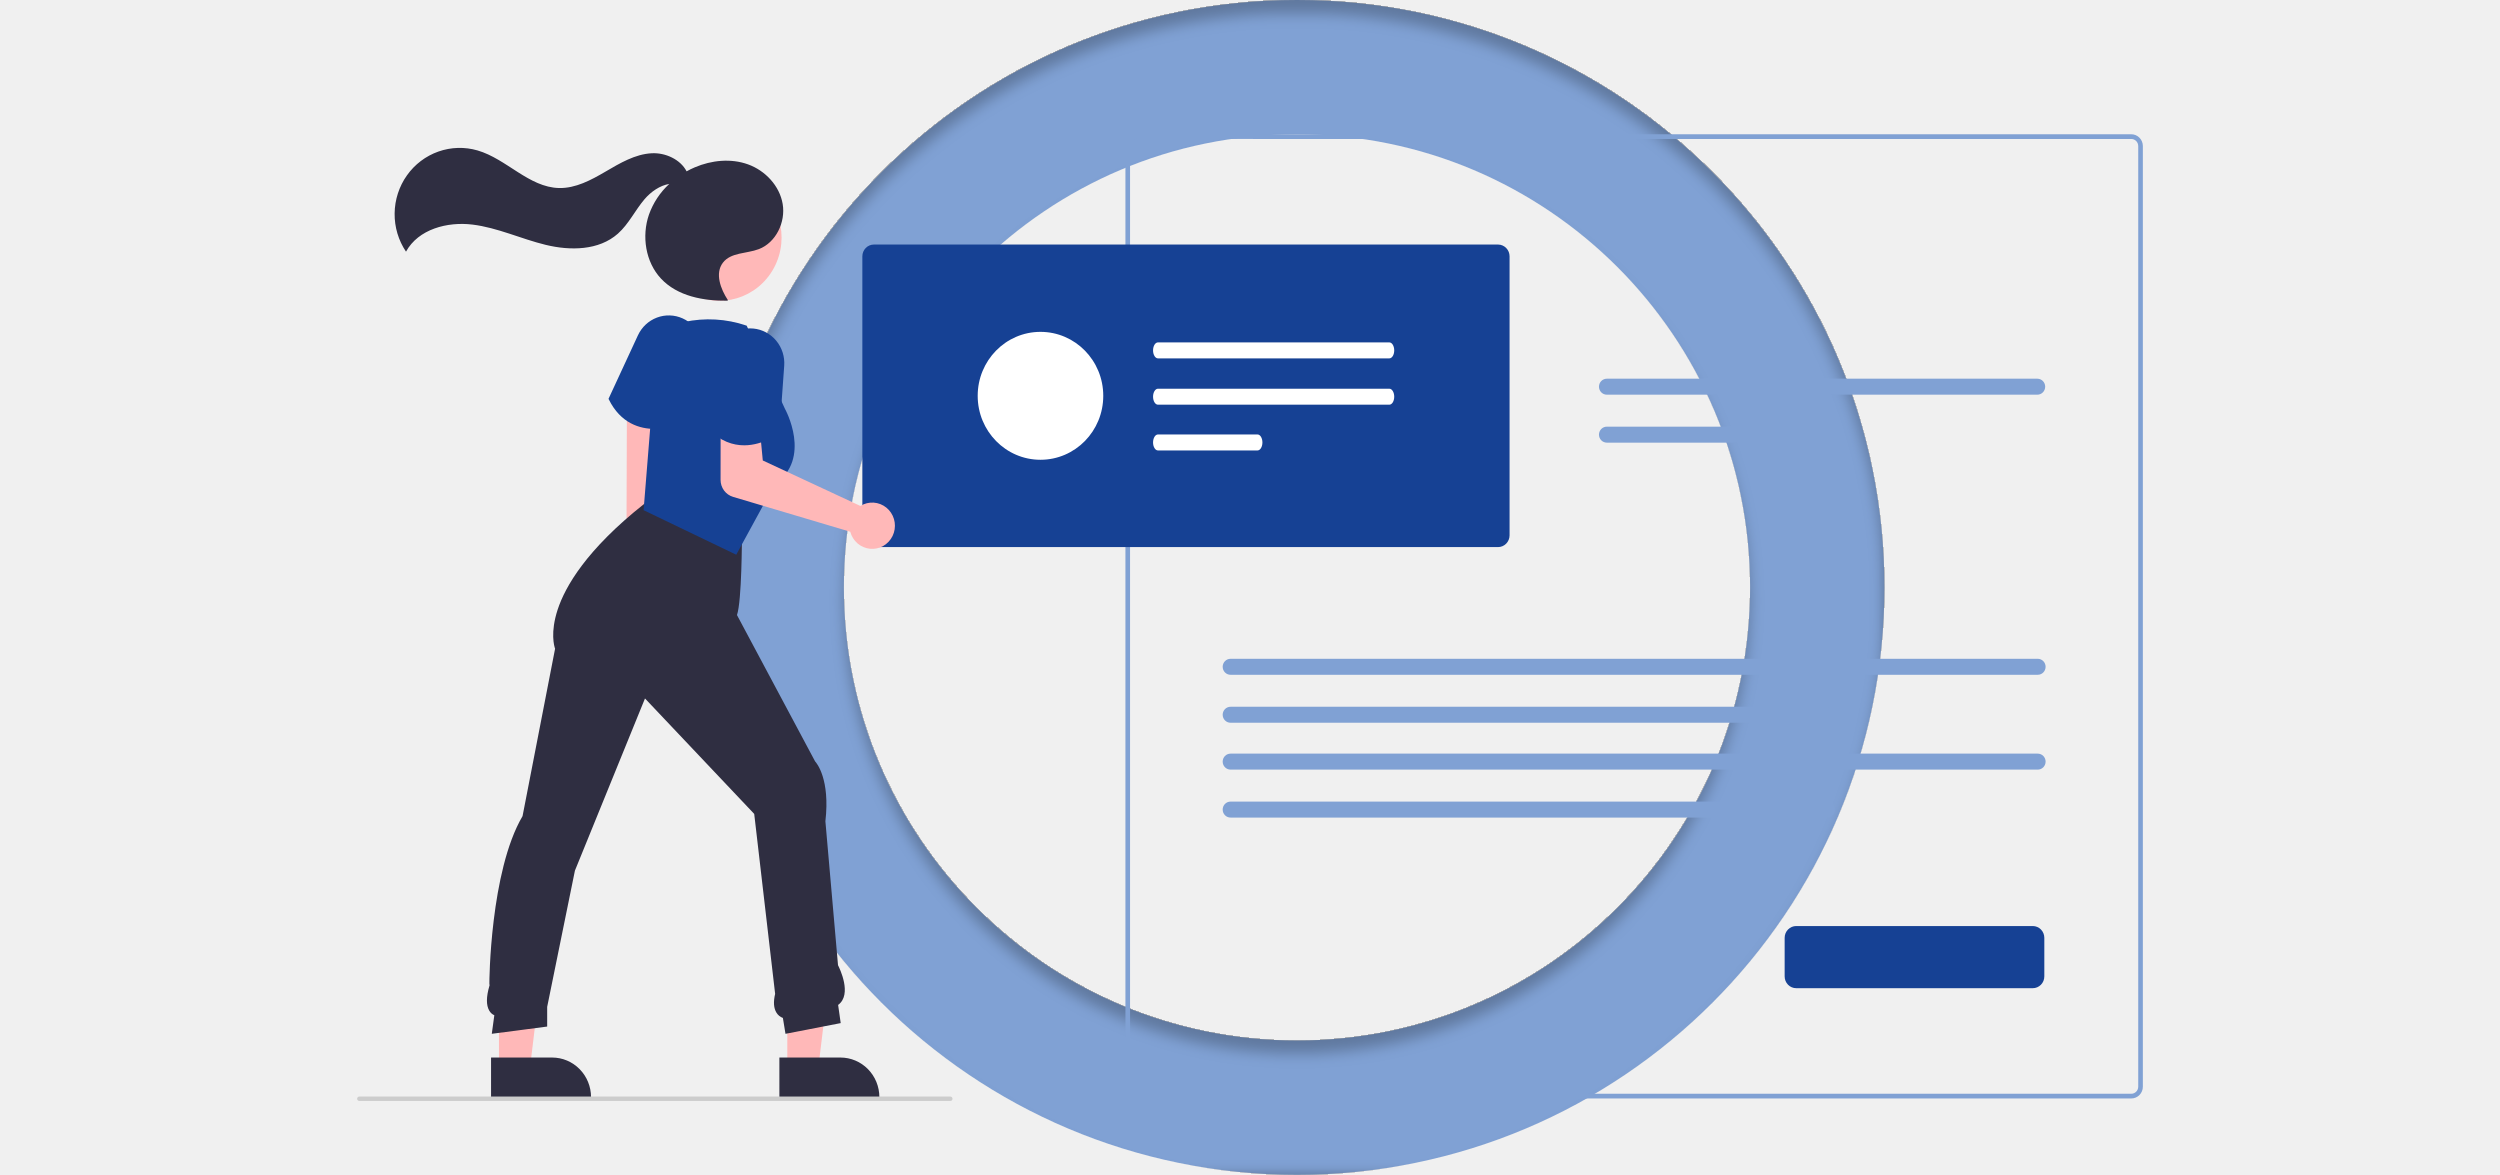
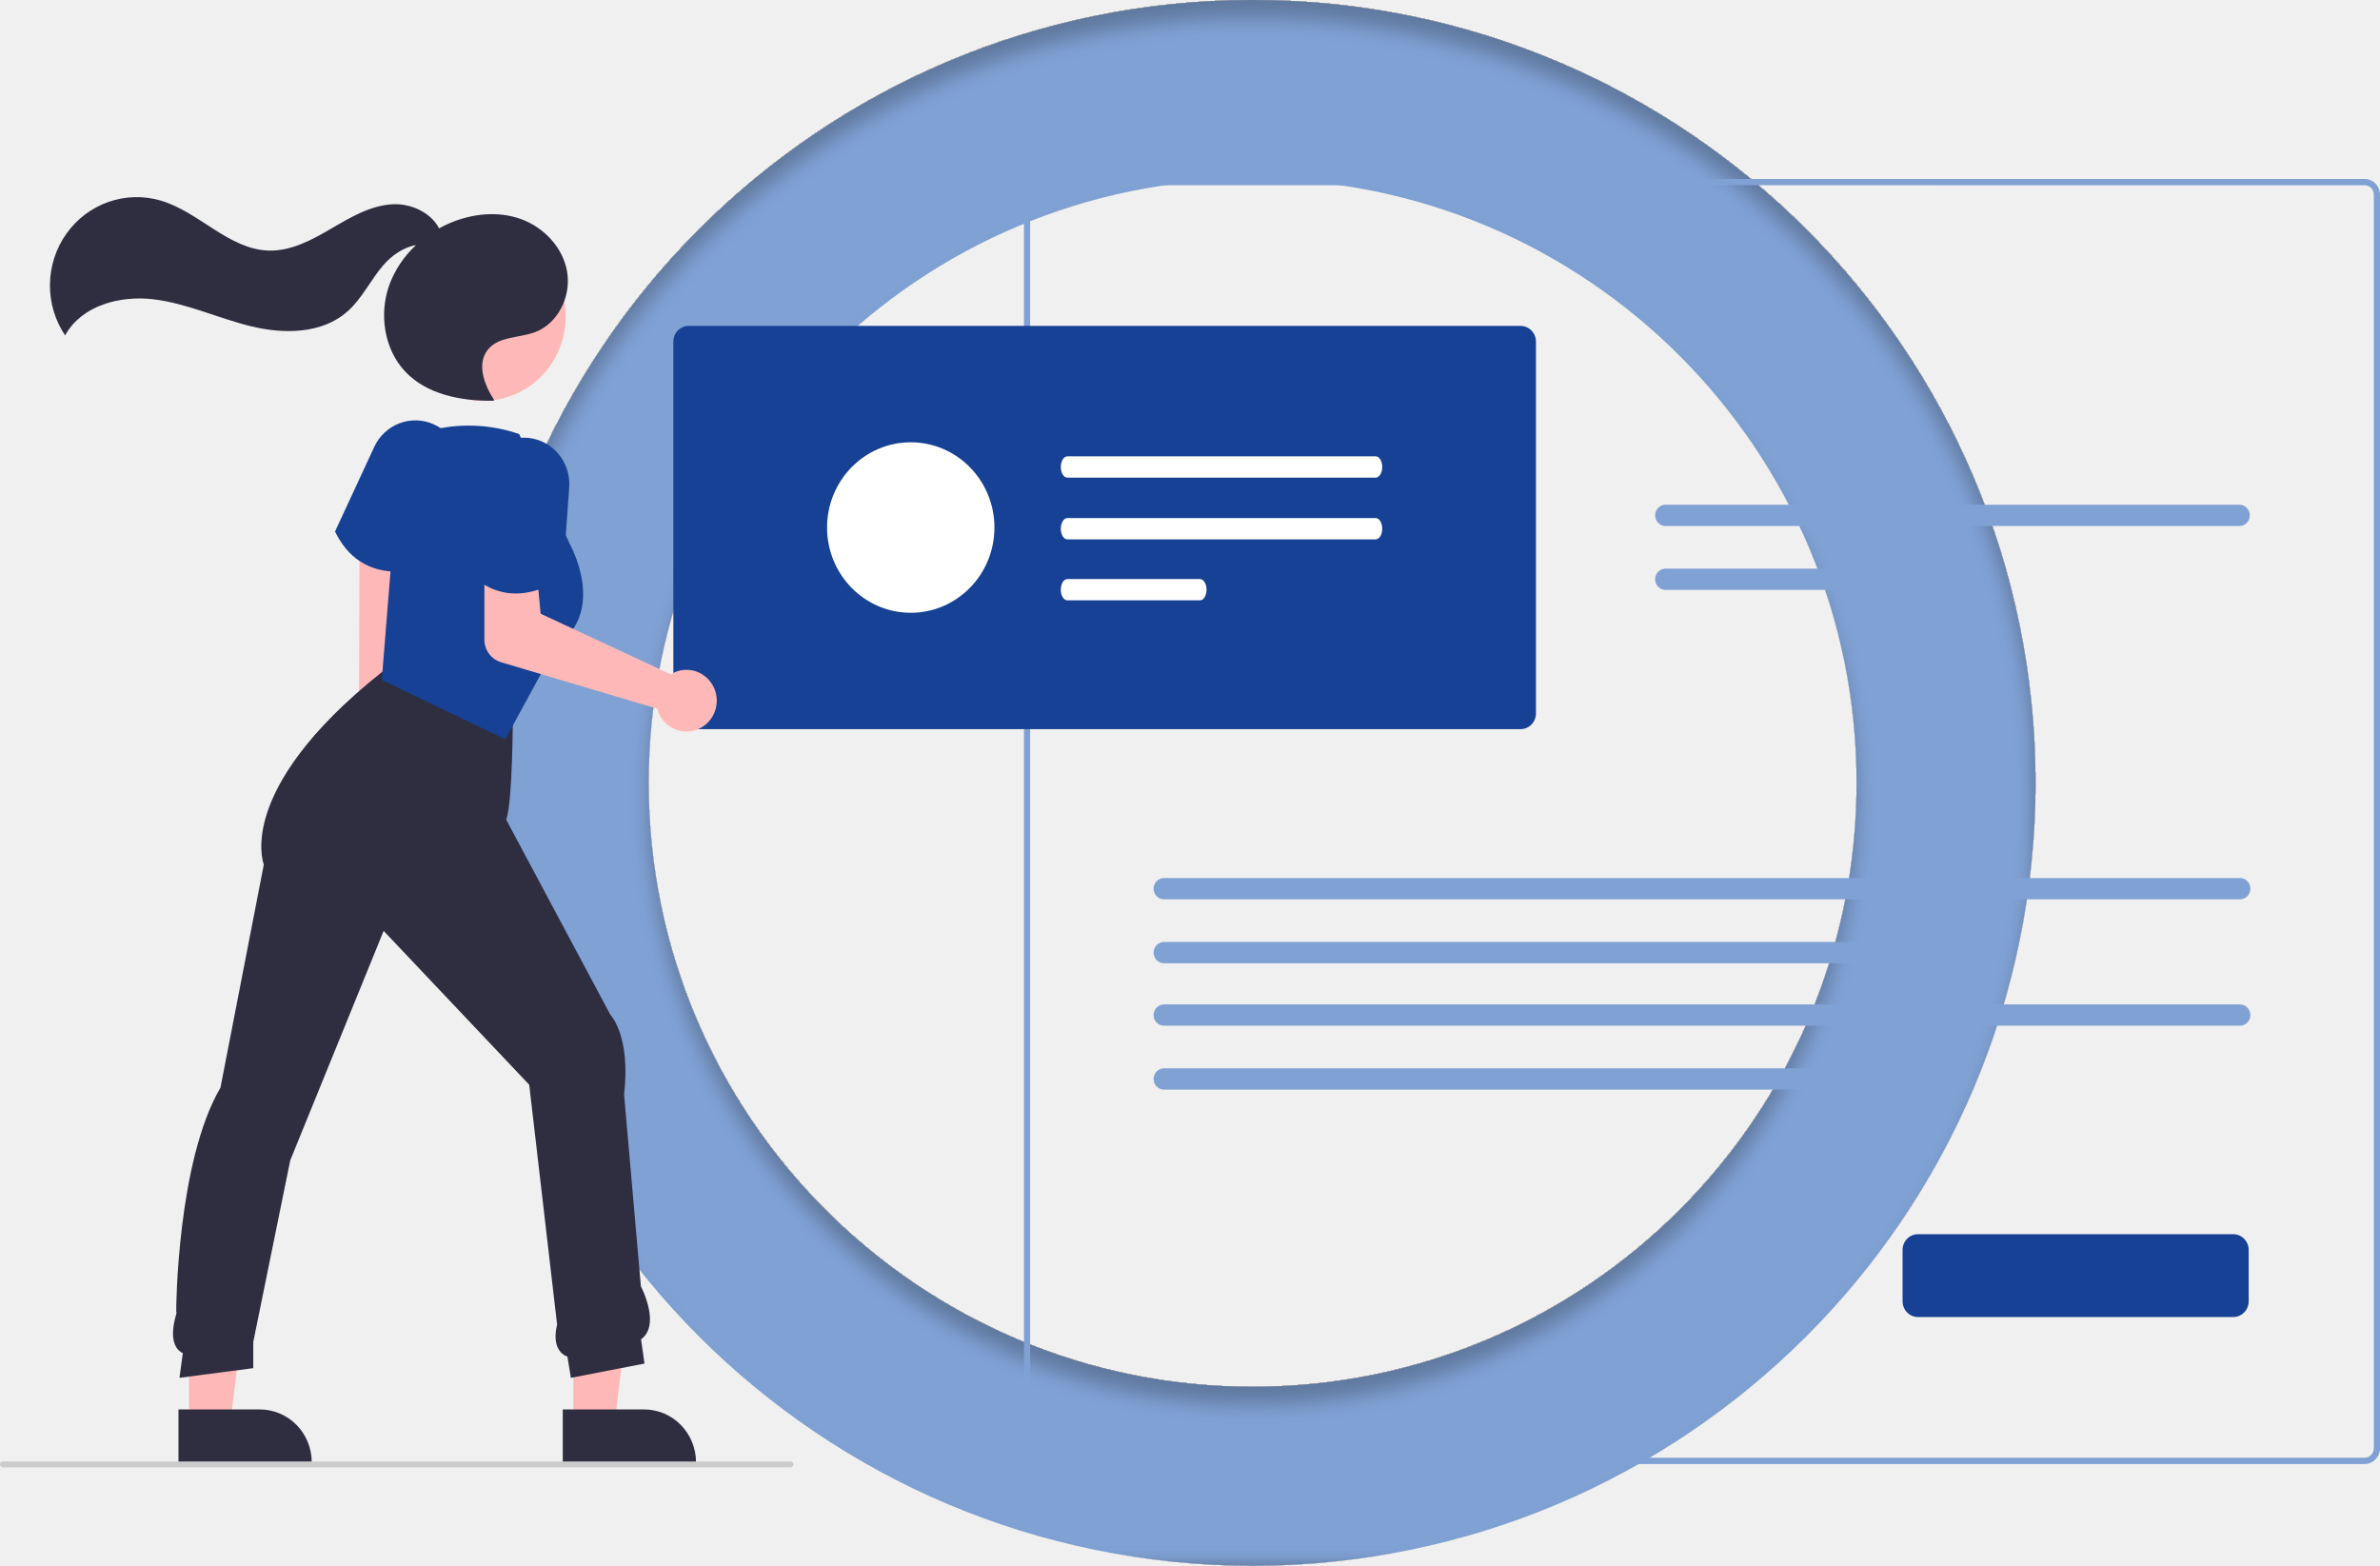
- <svg xmlns="http://www.w3.org/2000/svg" width="532" height="250" viewBox="0 0 532 350" fill="none">
+ <svg xmlns="http://www.w3.org/2000/svg" viewBox="0 0 532 350" fill="none">
  <g filter="url(#filter0_i)">
    <circle cx="280" cy="175" r="155" stroke="#80A1D4" stroke-width="40" />
  </g>
  <path d="M528.557 327.256H232.33C231.418 327.255 230.542 326.885 229.897 326.227C229.252 325.57 228.888 324.678 228.887 323.749V43.507C228.888 42.578 229.252 41.686 229.897 41.029C230.542 40.371 231.418 40.001 232.33 40H528.557C529.47 40.001 530.345 40.371 530.99 41.029C531.636 41.686 531.999 42.578 532 43.507V323.748C531.999 324.678 531.636 325.569 530.99 326.227C530.345 326.884 529.47 327.254 528.557 327.255V327.256ZM232.33 41.4C231.783 41.401 231.259 41.623 230.872 42.017C230.485 42.411 230.267 42.946 230.266 43.503V323.748C230.267 324.305 230.485 324.839 230.872 325.233C231.259 325.627 231.783 325.849 232.33 325.85H528.557C529.104 325.849 529.628 325.628 530.015 325.233C530.402 324.839 530.62 324.305 530.621 323.748V43.507C530.62 42.95 530.402 42.416 530.015 42.022C529.628 41.628 529.104 41.406 528.557 41.405L232.33 41.4Z" fill="#80A1D4" />
  <path d="M372.303 112.822C371.683 112.822 371.088 113.072 370.65 113.519C370.212 113.966 369.965 114.571 369.965 115.203C369.965 115.834 370.212 116.44 370.65 116.887C371.088 117.333 371.683 117.584 372.303 117.584H500.565C501.185 117.584 501.779 117.333 502.217 116.887C502.656 116.44 502.902 115.834 502.902 115.203C502.902 114.571 502.656 113.966 502.217 113.519C501.779 113.072 501.185 112.822 500.565 112.822H372.303Z" fill="#80A1D4" />
  <path d="M372.303 127.11C371.683 127.11 371.088 127.361 370.65 127.807C370.212 128.254 369.965 128.86 369.965 129.491C369.965 130.123 370.212 130.728 370.65 131.175C371.088 131.621 371.683 131.872 372.303 131.872H437.783C438.403 131.872 438.998 131.621 439.436 131.175C439.874 130.728 440.121 130.123 440.121 129.491C440.121 128.86 439.874 128.254 439.436 127.807C438.998 127.361 438.403 127.11 437.783 127.11H372.303Z" fill="#80A1D4" />
  <path d="M260.198 196.268C259.578 196.268 258.983 196.519 258.545 196.966C258.107 197.412 257.86 198.018 257.86 198.649C257.86 199.281 258.107 199.887 258.545 200.333C258.983 200.78 259.578 201.031 260.198 201.031H500.689C501.309 201.031 501.904 200.78 502.342 200.333C502.781 199.887 503.027 199.281 503.027 198.649C503.027 198.018 502.781 197.412 502.342 196.966C501.904 196.519 501.309 196.268 500.689 196.268H260.198Z" fill="#80A1D4" />
  <path d="M260.198 210.557C259.578 210.557 258.983 210.807 258.545 211.254C258.107 211.701 257.86 212.306 257.86 212.938C257.86 213.569 258.107 214.175 258.545 214.621C258.983 215.068 259.578 215.319 260.198 215.319H437.908C438.528 215.319 439.122 215.068 439.561 214.621C439.999 214.175 440.245 213.569 440.245 212.938C440.245 212.306 439.999 211.701 439.561 211.254C439.122 210.807 438.528 210.557 437.908 210.557H260.198Z" fill="#80A1D4" />
  <path d="M260.198 224.522C259.578 224.522 258.983 224.773 258.545 225.219C258.107 225.666 257.86 226.271 257.86 226.903C257.86 227.534 258.107 228.14 258.545 228.587C258.983 229.033 259.578 229.284 260.198 229.284H500.689C501.309 229.284 501.904 229.033 502.342 228.587C502.781 228.14 503.027 227.534 503.027 226.903C503.027 226.271 502.781 225.666 502.342 225.219C501.904 224.773 501.309 224.522 500.689 224.522H260.198Z" fill="#80A1D4" />
  <path d="M260.198 238.81C259.578 238.81 258.983 239.061 258.545 239.508C258.107 239.954 257.86 240.56 257.86 241.191C257.86 241.823 258.107 242.428 258.545 242.875C258.983 243.322 259.578 243.572 260.198 243.572H437.908C438.528 243.572 439.122 243.322 439.561 242.875C439.999 242.428 440.245 241.823 440.245 241.191C440.245 240.56 439.999 239.954 439.561 239.508C439.122 239.061 438.528 238.81 437.908 238.81H260.198Z" fill="#80A1D4" />
  <path d="M339.888 162.991H153.955C153.042 162.99 152.167 162.62 151.522 161.962C150.876 161.305 150.513 160.413 150.512 159.483V76.361C150.513 75.431 150.876 74.539 151.522 73.882C152.167 73.224 153.042 72.854 153.955 72.853H339.888C340.801 72.854 341.676 73.224 342.321 73.882C342.967 74.539 343.33 75.431 343.331 76.361V159.483C343.33 160.413 342.967 161.305 342.321 161.962C341.676 162.62 340.801 162.99 339.888 162.991Z" fill="#164194" />
  <path d="M499.202 294.403H428.725C427.812 294.402 426.937 294.032 426.291 293.374C425.646 292.717 425.283 291.825 425.282 290.895V279.392C425.283 278.462 425.646 277.571 426.291 276.913C426.937 276.256 427.812 275.886 428.725 275.885H499.202C500.115 275.886 500.99 276.256 501.636 276.913C502.281 277.571 502.644 278.462 502.645 279.392V290.895C502.644 291.825 502.281 292.717 501.636 293.374C500.99 294.032 500.115 294.402 499.202 294.403Z" fill="#164194" />
  <path d="M81.551 180.683C78.514 178.373 77.622 174.057 79.56 171.042C79.752 170.747 79.97 170.47 80.21 170.213L80.405 108.805L89.365 110.509L89.759 170.906C91.8 173.318 92.213 176.834 90.559 179.406C88.621 182.421 84.588 182.992 81.551 180.683Z" fill="#FFB8B8" />
  <path d="M128.15 318.134L137.388 318.133L141.783 281.836L128.149 281.837L128.15 318.134Z" fill="#FFB8B8" />
  <path d="M125.794 315.061L143.986 315.061H143.987C147.062 315.061 150.011 316.305 152.185 318.52C154.359 320.735 155.581 323.739 155.581 326.871V327.255L125.795 327.256L125.794 315.061Z" fill="#2F2E41" />
  <path d="M42.251 318.134L51.49 318.133L55.884 281.836L42.25 281.837L42.251 318.134Z" fill="#FFB8B8" />
  <path d="M39.895 315.061L58.088 315.061H58.088C61.163 315.061 64.112 316.305 66.286 318.52C68.46 320.735 69.682 323.739 69.682 326.871V327.255L39.896 327.256L39.895 315.061Z" fill="#2F2E41" />
  <path d="M127.611 307.996L126.837 303.263C126.042 302.98 125.366 302.427 124.922 301.698C124.091 300.36 123.958 298.476 124.528 296.099L118.295 242.478L85.755 208.085L64.879 259.378L56.615 299.968V305.832L40.116 307.99L40.867 302.463C40.235 302.187 39.709 301.71 39.368 301.103C38.42 299.496 38.433 297.004 39.407 293.699L39.449 293.556L39.395 293.062C39.357 292.716 39.605 259.562 49.28 243.135L58.97 193.263C58.718 192.561 57.476 188.471 59.754 181.561C62.003 174.742 68.291 163.756 85.481 150.146L85.54 150.1L85.613 150.084C85.804 150.044 104.763 146.204 114.568 159.266L114.634 159.355V159.466C114.634 160.273 114.617 179.066 113.159 183.236L136.426 226.817C136.879 227.306 140.946 232.091 139.502 244.672L143.26 287.557C143.69 288.394 147.581 296.271 143.293 299.389L144.062 304.804L127.611 307.996Z" fill="#2F2E41" />
  <path d="M88.688 127.783C84.319 127.783 78.514 126.21 74.96 118.959L74.89 118.817L83.645 99.911C84.779 97.461 86.81 95.561 89.302 94.618C91.793 93.674 94.549 93.761 96.979 94.86C99.408 95.959 101.319 97.984 102.302 100.5C103.285 103.016 103.263 105.825 102.239 108.324L94.67 126.81L94.538 126.859C92.648 127.478 90.674 127.79 88.688 127.783Z" fill="#164194" />
  <path d="M112.94 165.267L85.339 151.99L89.133 104.838L96.05 96.227L97.39 95.934C103.548 94.591 109.946 94.952 115.921 96.98L116.052 97.024L127.414 121.714C127.485 121.838 135.678 136.574 124.352 144.343L112.94 165.267Z" fill="#164194" />
  <path d="M150.885 150.24C150.555 150.38 150.237 150.546 149.934 150.737L120.849 137.184L120.103 129.306L108.284 128.899L108.274 142.977C108.274 144.114 108.635 145.221 109.304 146.131C109.974 147.042 110.915 147.706 111.986 148.025L146.912 158.423C147.271 159.775 148.025 160.984 149.074 161.888C150.124 162.793 151.419 163.35 152.787 163.487C154.155 163.624 155.532 163.333 156.733 162.653C157.935 161.973 158.905 160.936 159.515 159.681C160.124 158.426 160.344 157.011 160.145 155.626C159.946 154.24 159.338 152.949 158.401 151.924C157.464 150.899 156.243 150.189 154.901 149.888C153.558 149.588 152.157 149.71 150.885 150.24L150.885 150.24Z" fill="#FFB8B8" />
  <path d="M115.31 132.668C111.996 132.668 108.255 131.5 104.665 127.843L104.555 127.731L106.98 106.973C107.295 104.284 108.63 101.826 110.7 100.127C112.77 98.427 115.411 97.621 118.057 97.88C120.703 98.138 123.145 99.442 124.86 101.512C126.575 103.581 127.427 106.252 127.233 108.953L125.801 128.929L125.692 129.018C125.621 129.076 121.121 132.668 115.31 132.668Z" fill="#164194" />
  <path d="M124.179 79.801C129.081 70.665 125.785 59.21 116.817 54.216C107.848 49.221 96.604 52.579 91.701 61.715C86.799 70.851 90.095 82.306 99.063 87.3C108.031 92.295 119.276 88.937 124.179 79.801Z" fill="#FFB8B8" />
  <path d="M126.775 60.769C125.857 55.328 121.569 50.817 116.461 48.972C111.353 47.126 105.593 47.727 100.591 49.852C99.758 50.207 98.944 50.606 98.151 51.047C96.323 47.497 91.841 45.438 87.741 45.66C82.788 45.929 78.316 48.598 74.014 51.114C69.713 53.63 65.097 56.134 60.138 56.016C51.177 55.805 44.511 47.342 35.894 44.827C32.058 43.707 27.976 43.82 24.206 45.151C20.436 46.481 17.16 48.965 14.826 52.262C12.492 55.559 11.214 59.509 11.165 63.574C11.117 67.638 12.3 71.619 14.555 74.973C18.232 68.261 26.866 65.994 34.357 66.908C41.849 67.822 48.831 71.167 56.17 72.949C63.51 74.731 72.01 74.654 77.695 69.601C80.92 66.734 82.814 62.638 85.621 59.347C87.52 57.121 90.224 55.242 92.986 54.799C90.265 57.295 88.188 60.434 86.937 63.94C84.722 70.351 85.906 78.048 90.501 82.976C95.427 88.258 103.159 89.666 110.311 89.581L110.46 89.426C108.271 86.087 106.542 81.457 108.953 78.28C111.333 75.144 116.027 75.606 119.672 74.218C124.749 72.286 127.693 66.21 126.775 60.769Z" fill="#2F2E41" />
  <path d="M176.73 328H0.645C0.474 328 0.31 327.931 0.189 327.808C0.068 327.684 0 327.517 0 327.343C0 327.169 0.068 327.002 0.189 326.878C0.31 326.755 0.474 326.686 0.645 326.686H176.73C176.901 326.686 177.065 326.755 177.186 326.878C177.307 327.002 177.375 327.169 177.375 327.343C177.375 327.517 177.307 327.684 177.186 327.808C177.065 327.931 176.901 328 176.73 328Z" fill="#CCCCCC" />
  <path d="M238.579 102.007C237.771 102.009 237.118 103.077 237.119 104.393C237.121 105.704 237.773 106.766 238.579 106.769H307.509C308.317 106.766 308.97 105.698 308.968 104.383C308.967 103.072 308.314 102.009 307.509 102.007H238.579Z" fill="white" />
  <path d="M238.579 115.805C237.771 115.808 237.118 116.876 237.119 118.191C237.121 119.502 237.773 120.565 238.579 120.567H307.509C308.317 120.565 308.97 119.496 308.968 118.181C308.967 116.87 308.314 115.808 307.509 115.805H238.579Z" fill="white" />
  <path d="M238.579 129.436C237.771 129.439 237.118 130.507 237.119 131.822C237.121 133.134 237.773 134.196 238.579 134.199H268.239C269.047 134.196 269.7 133.128 269.699 131.813C269.697 130.501 269.045 129.439 268.239 129.436H238.579Z" fill="white" />
  <path d="M203.579 136.977C213.91 136.977 222.284 128.446 222.284 117.922C222.284 107.398 213.91 98.867 203.579 98.867C193.249 98.867 184.874 107.398 184.874 117.922C184.874 128.446 193.249 136.977 203.579 136.977Z" fill="white" />
  <defs>
    <filter id="filter0_i" x="105" y="0" width="350" height="354" filterUnits="userSpaceOnUse" color-interpolation-filters="sRGB">
      <feFlood flood-opacity="0" result="BackgroundImageFix" />
      <feBlend mode="normal" in="SourceGraphic" in2="BackgroundImageFix" result="shape" />
      <feColorMatrix in="SourceAlpha" type="matrix" values="0 0 0 0 0 0 0 0 0 0 0 0 0 0 0 0 0 0 127 0" result="hardAlpha" />
      <feOffset dy="4" />
      <feGaussianBlur stdDeviation="2" />
      <feComposite in2="hardAlpha" operator="arithmetic" k2="-1" k3="1" />
      <feColorMatrix type="matrix" values="0 0 0 0 0 0 0 0 0 0 0 0 0 0 0 0 0 0 0.25 0" />
      <feBlend mode="normal" in2="shape" result="effect1_innerShadow" />
    </filter>
  </defs>
</svg>
